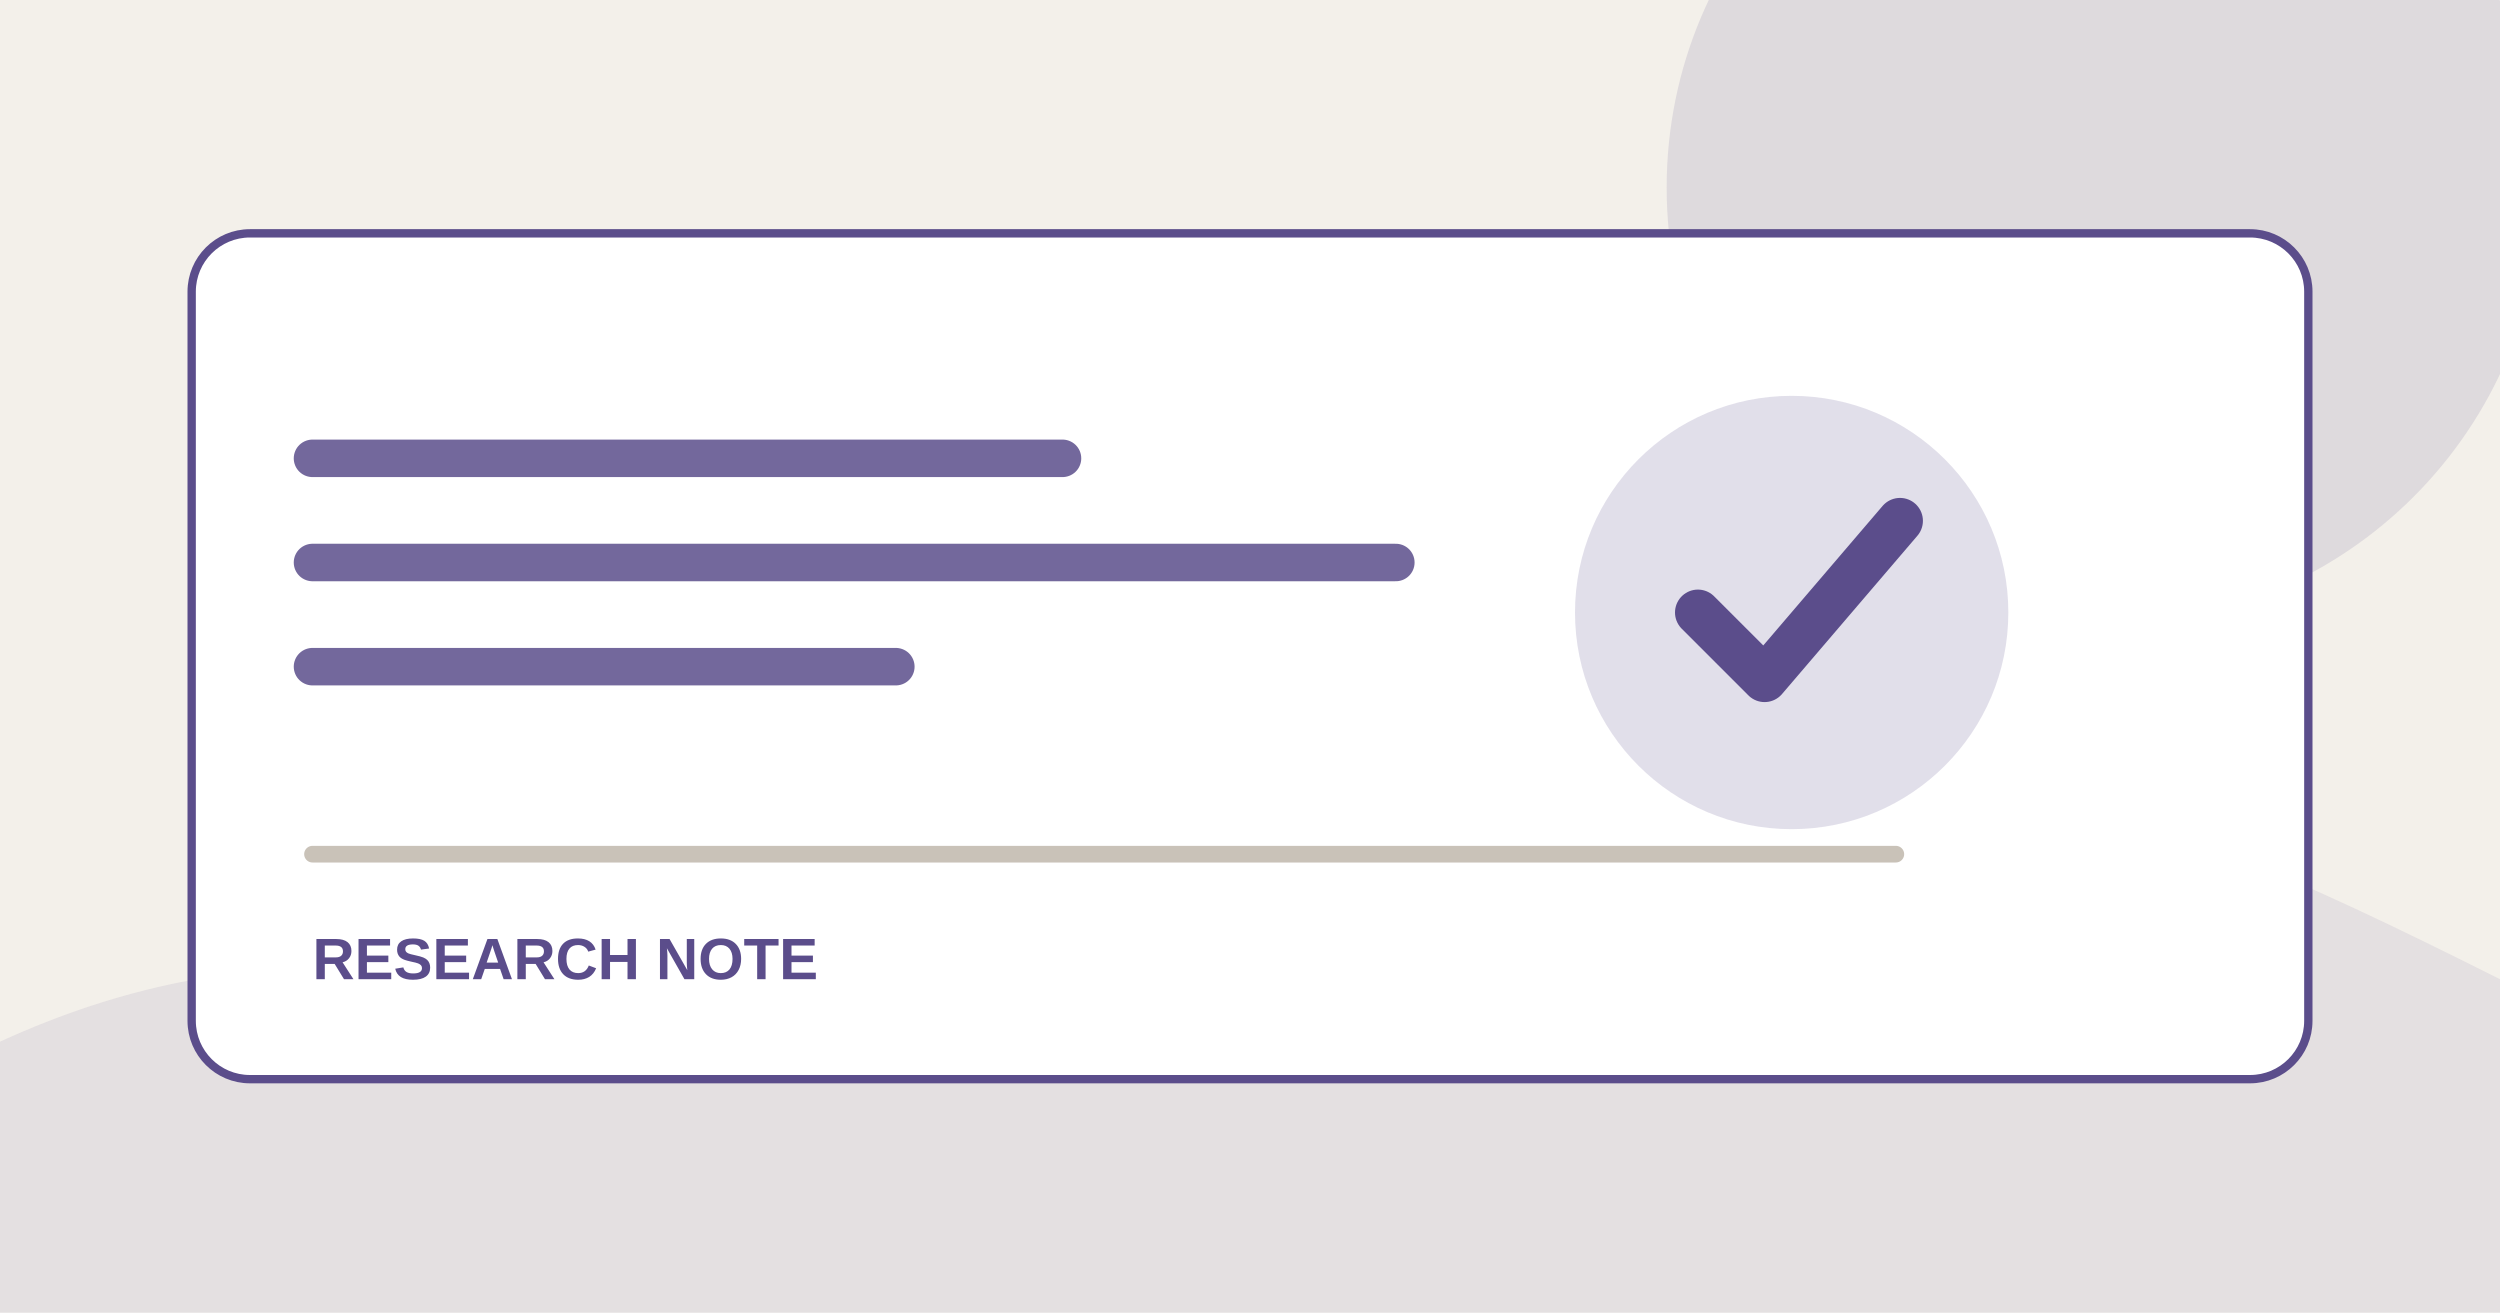
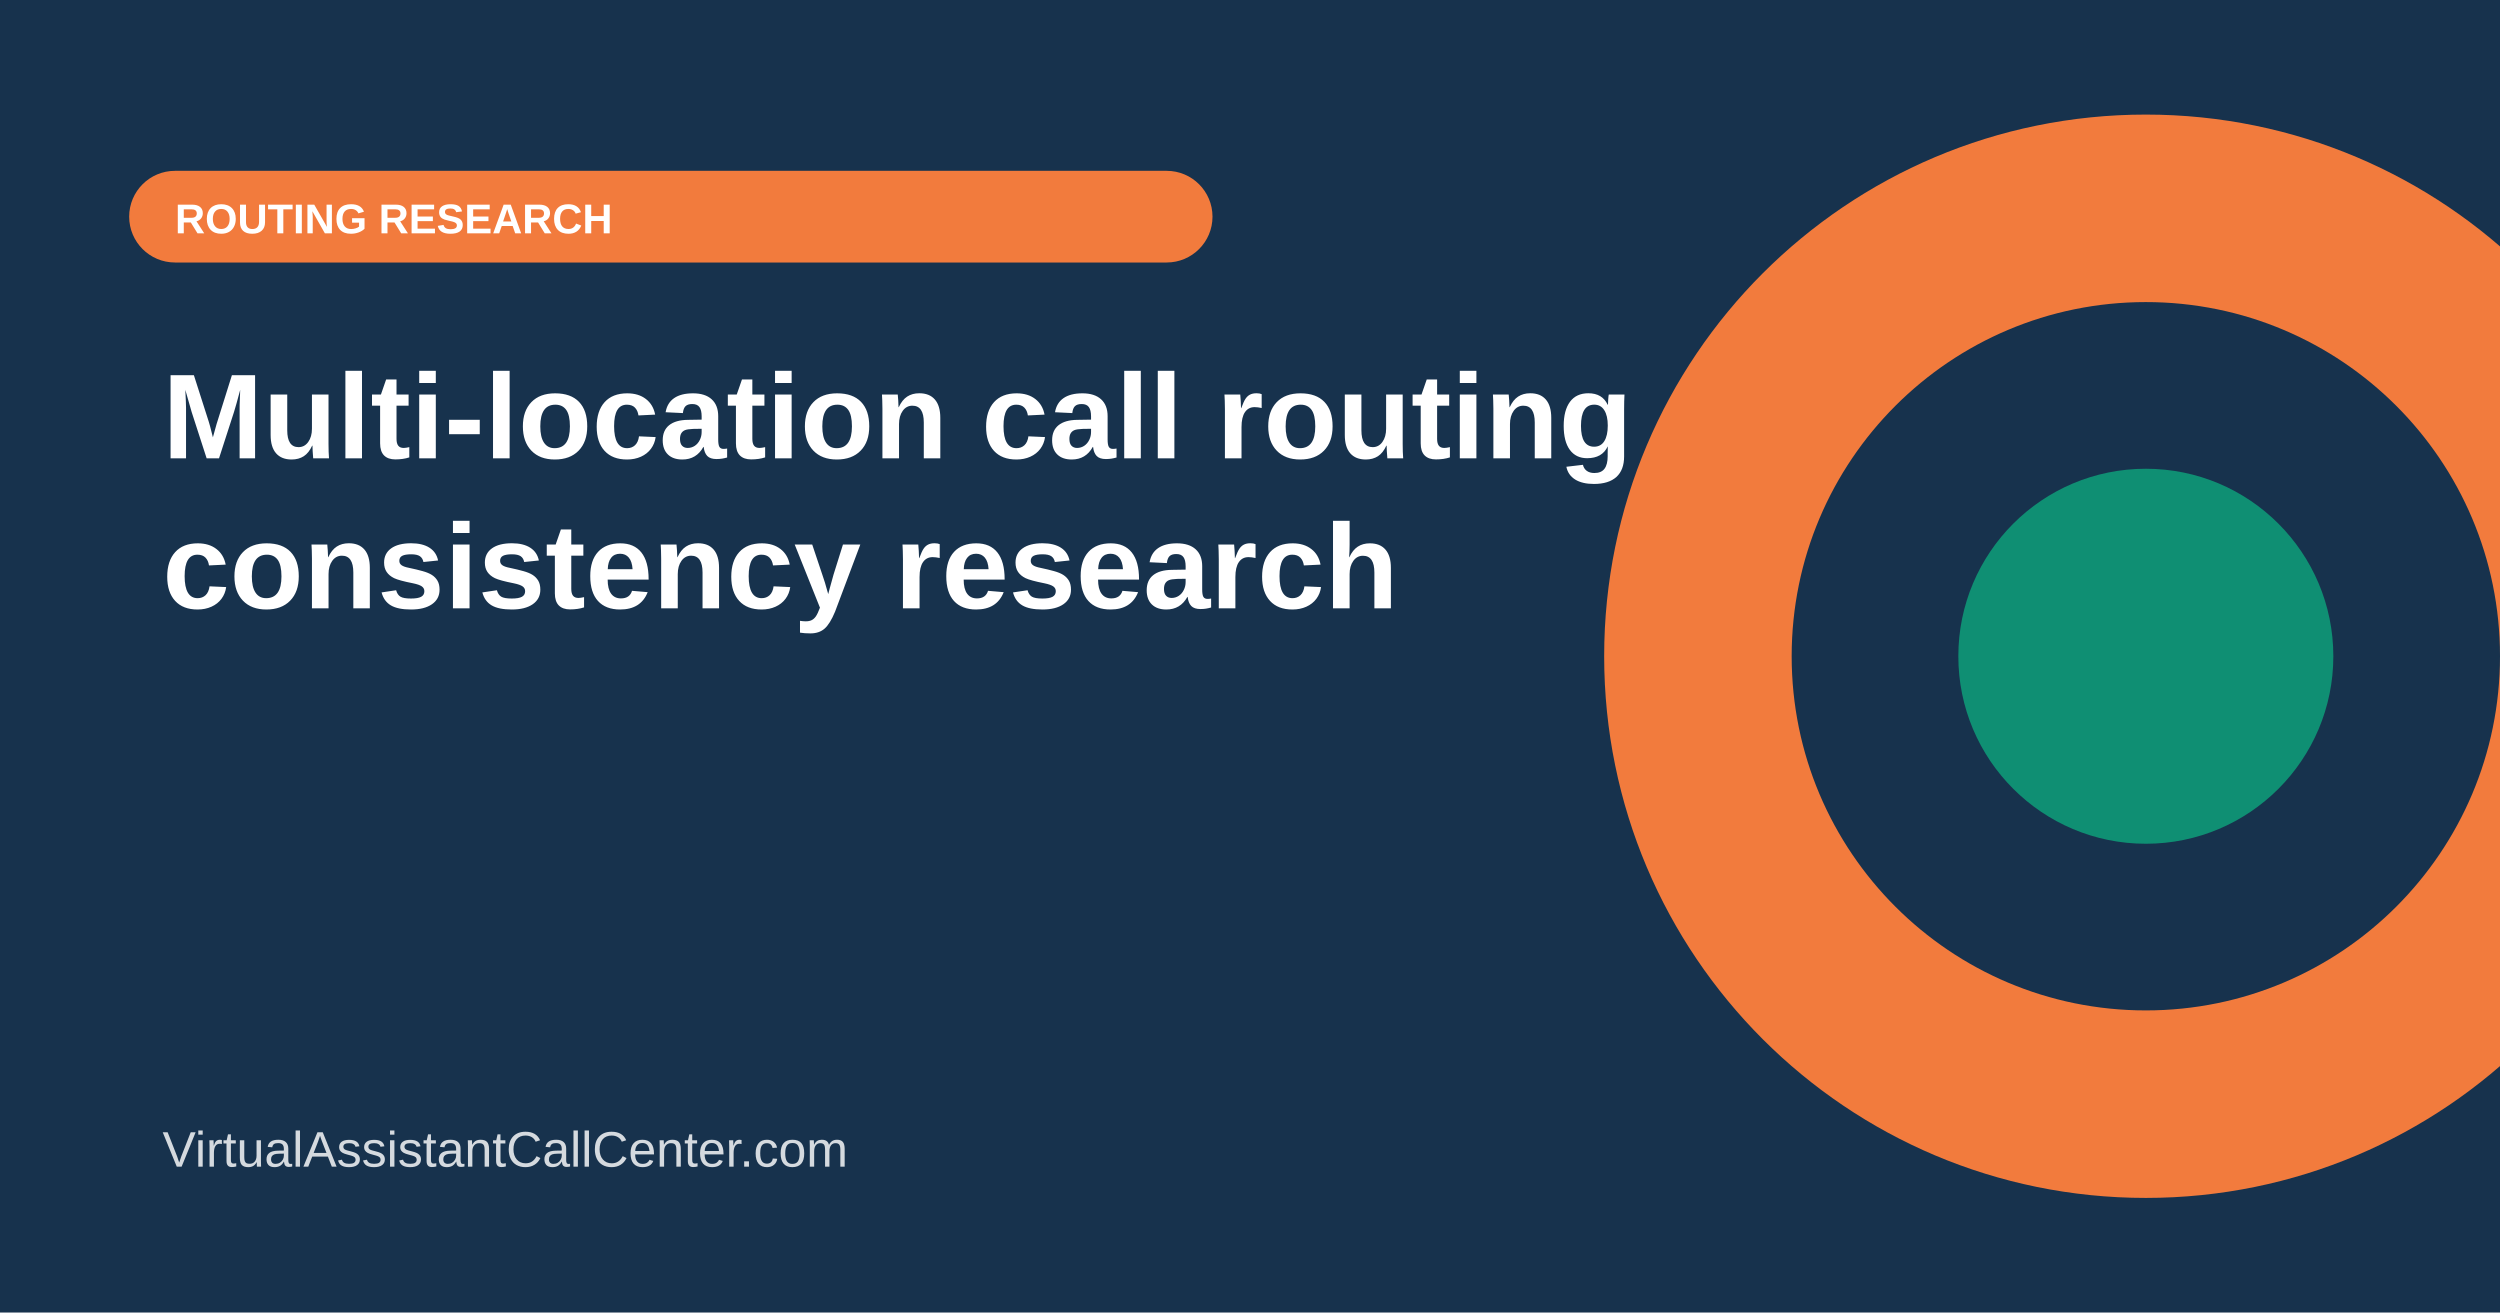
- <svg xmlns="http://www.w3.org/2000/svg" width="1200" height="630" viewBox="0 0 1200 630">
-   <rect width="1200" height="630" fill="#f3f0ea" />
-   <circle cx="1010" cy="90" r="210" fill="#5b4d8b" opacity=".14" />
-   <path d="M0 500 C240 390 380 580 650 460 S1000 370 1200 470 V630 H0Z" fill="#5b4d8b" opacity=".10" />
-   <rect x="92" y="112" width="1016" height="406" rx="28" fill="#fff" stroke="#5b4d8b" stroke-width="4" />
-   <path d="M150 220h360M150 270h520M150 320h280" stroke="#5b4d8b" stroke-width="18" stroke-linecap="round" opacity=".85" />
-   <circle cx="860" cy="294" r="104" fill="#5b4d8b" opacity=".18" />
-   <path d="M815 294l32 32 65-76" fill="none" stroke="#5b4d8b" stroke-width="22" stroke-linecap="round" stroke-linejoin="round" />
-   <path d="M150 410h760" stroke="#c9c2b8" stroke-width="8" stroke-linecap="round" />
-   <text x="150" y="470" font-family="Arial,sans-serif" font-size="28" fill="#5b4d8b" font-weight="700">RESEARCH NOTE</text>
+ <svg xmlns="http://www.w3.org/2000/svg" width="1200" height="630">
+   <rect width="1200" height="630" fill="#17324d" />
+   <circle cx="1030" cy="315" r="260" fill="#f27b3d" />
+   <circle cx="1030" cy="315" r="170" fill="#17324d" />
+   <circle cx="1030" cy="315" r="90" fill="#0f8f73" />
+   <rect x="62" y="82" width="520" height="44" rx="22" fill="#f27b3d" />
+   <text x="84" y="112" fill="white" font-family="Arial,sans-serif" font-size="20" font-weight="700">ROUTING RESEARCH</text>
+   <text x="78" y="220" fill="white" font-family="Arial,sans-serif" font-size="58" font-weight="700">Multi-location call routing</text>
+   <text x="78" y="292" fill="white" font-family="Arial,sans-serif" font-size="58" font-weight="700">consistency research</text>
+   <text x="78" y="560" fill="white" opacity=".82" font-family="Arial,sans-serif" font-size="24">VirtualAssistantCallCenter.com</text>
</svg>
